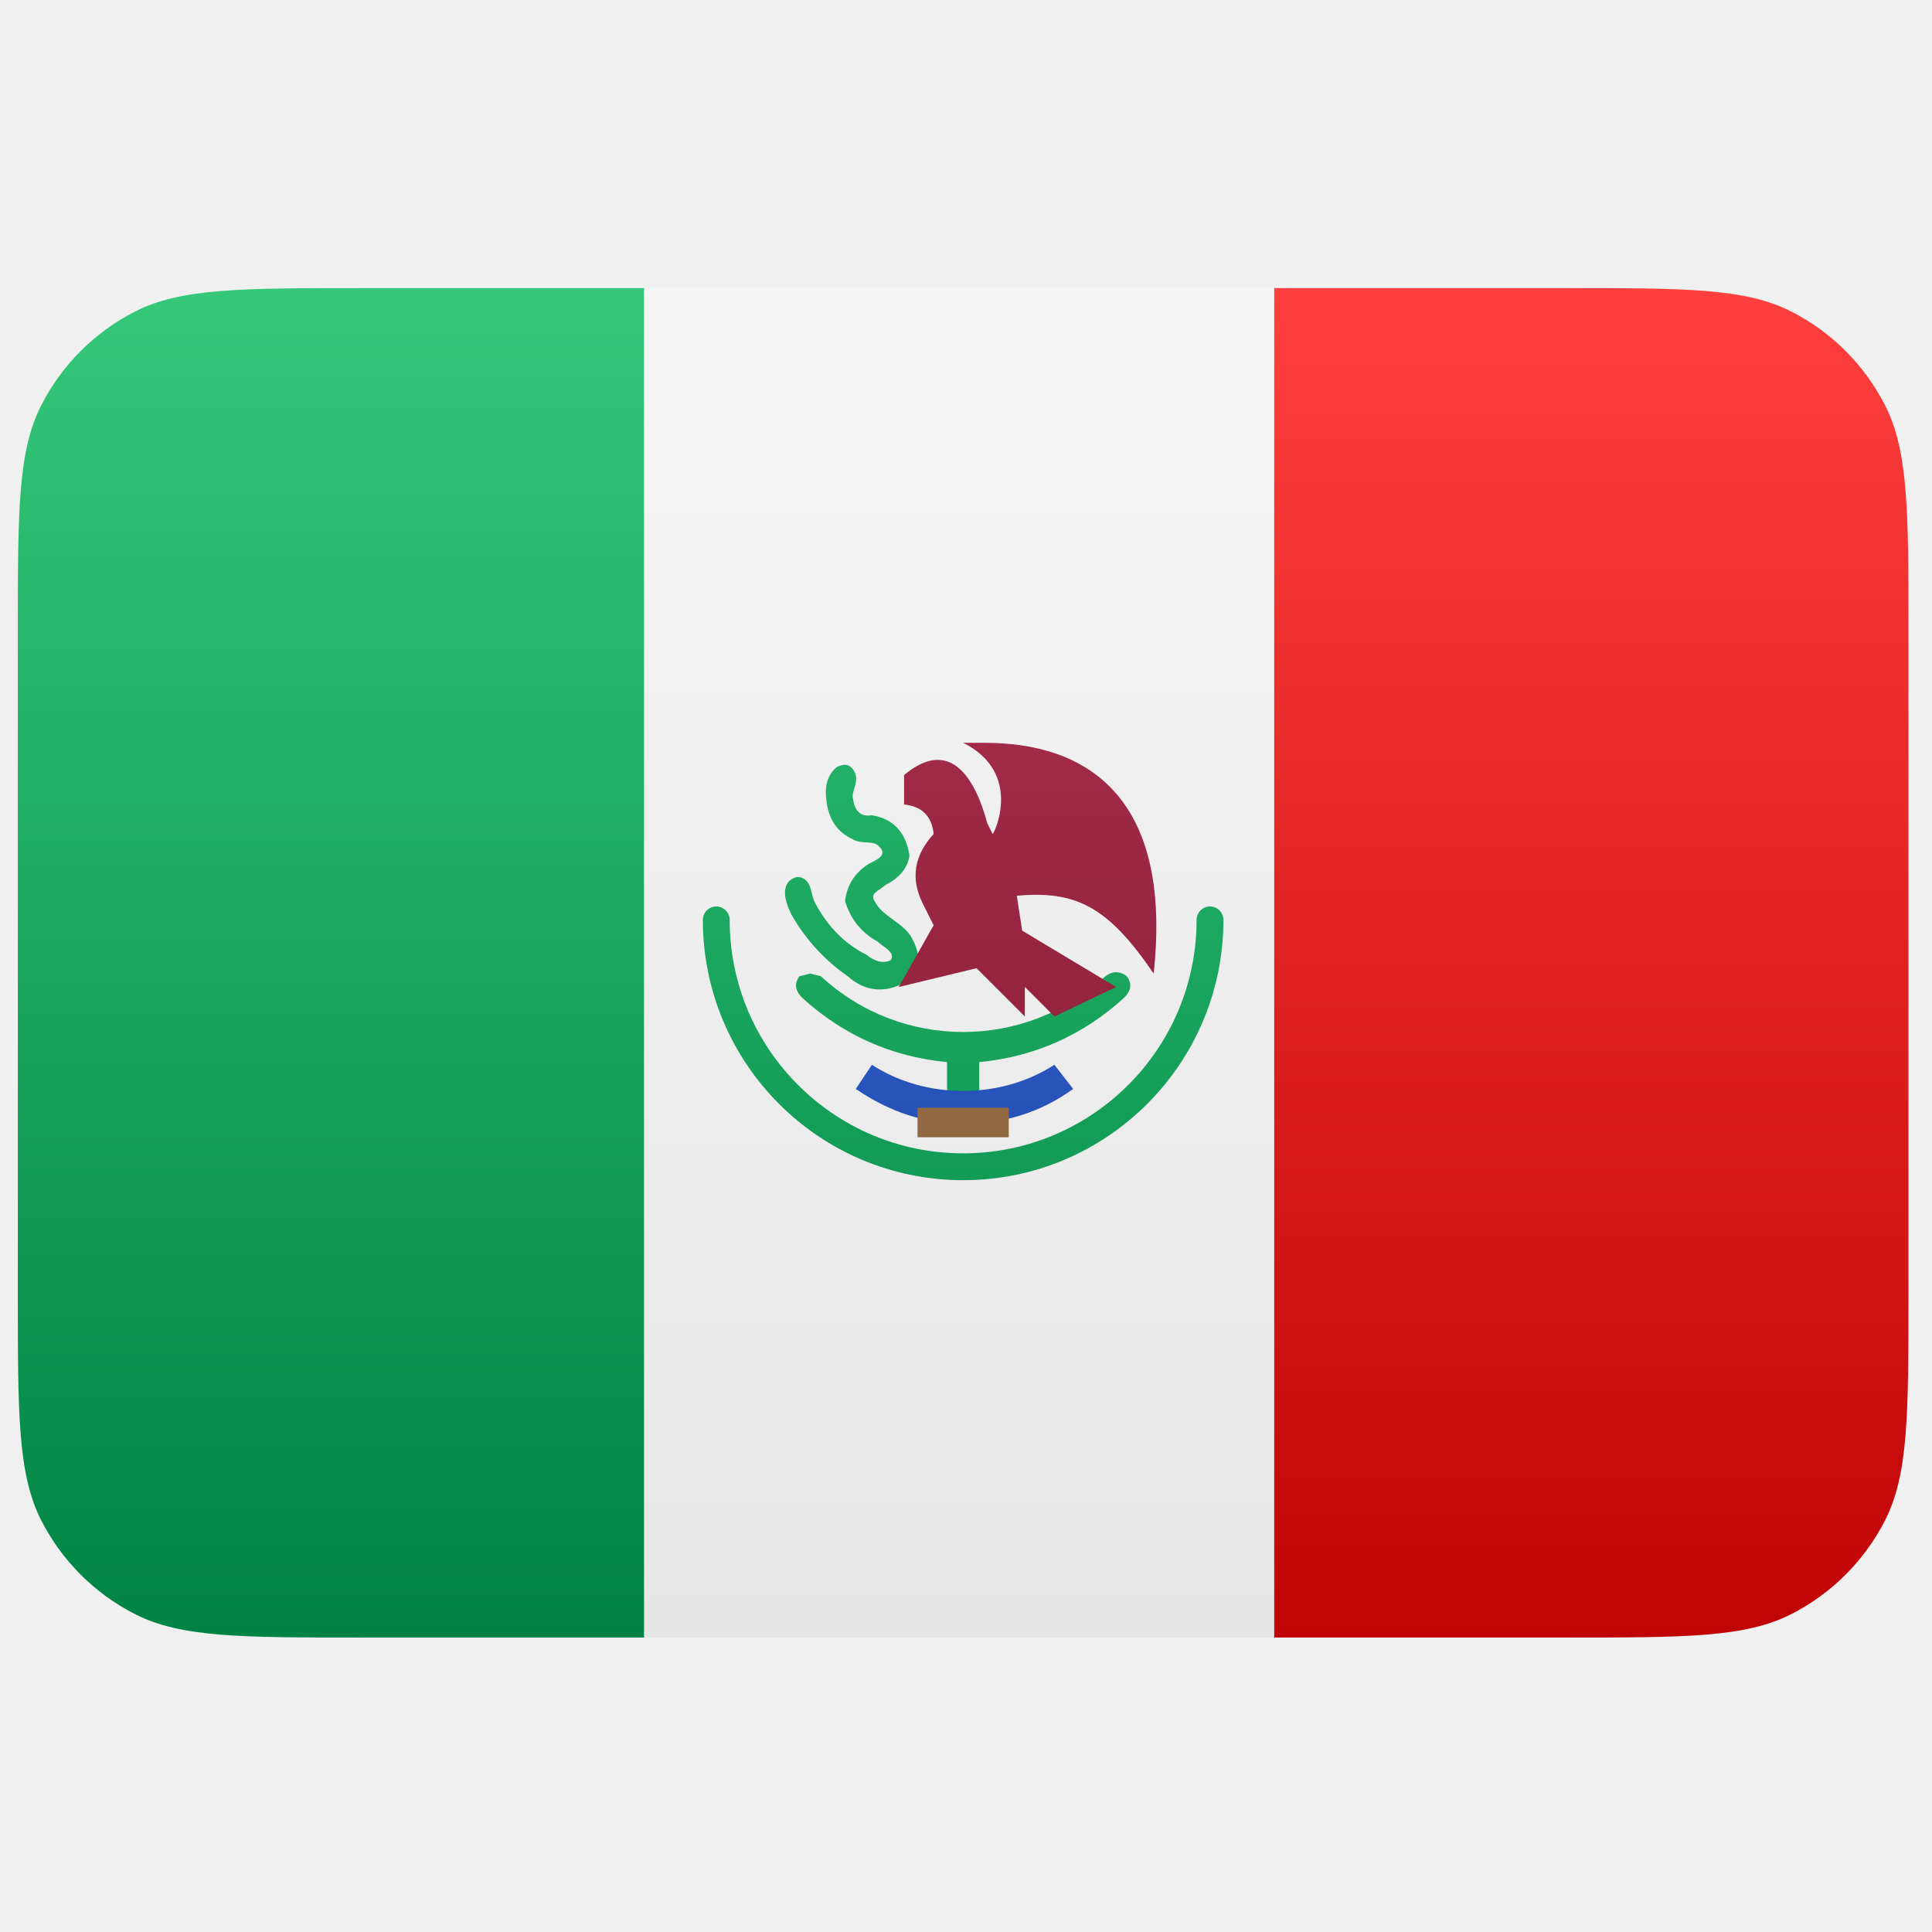
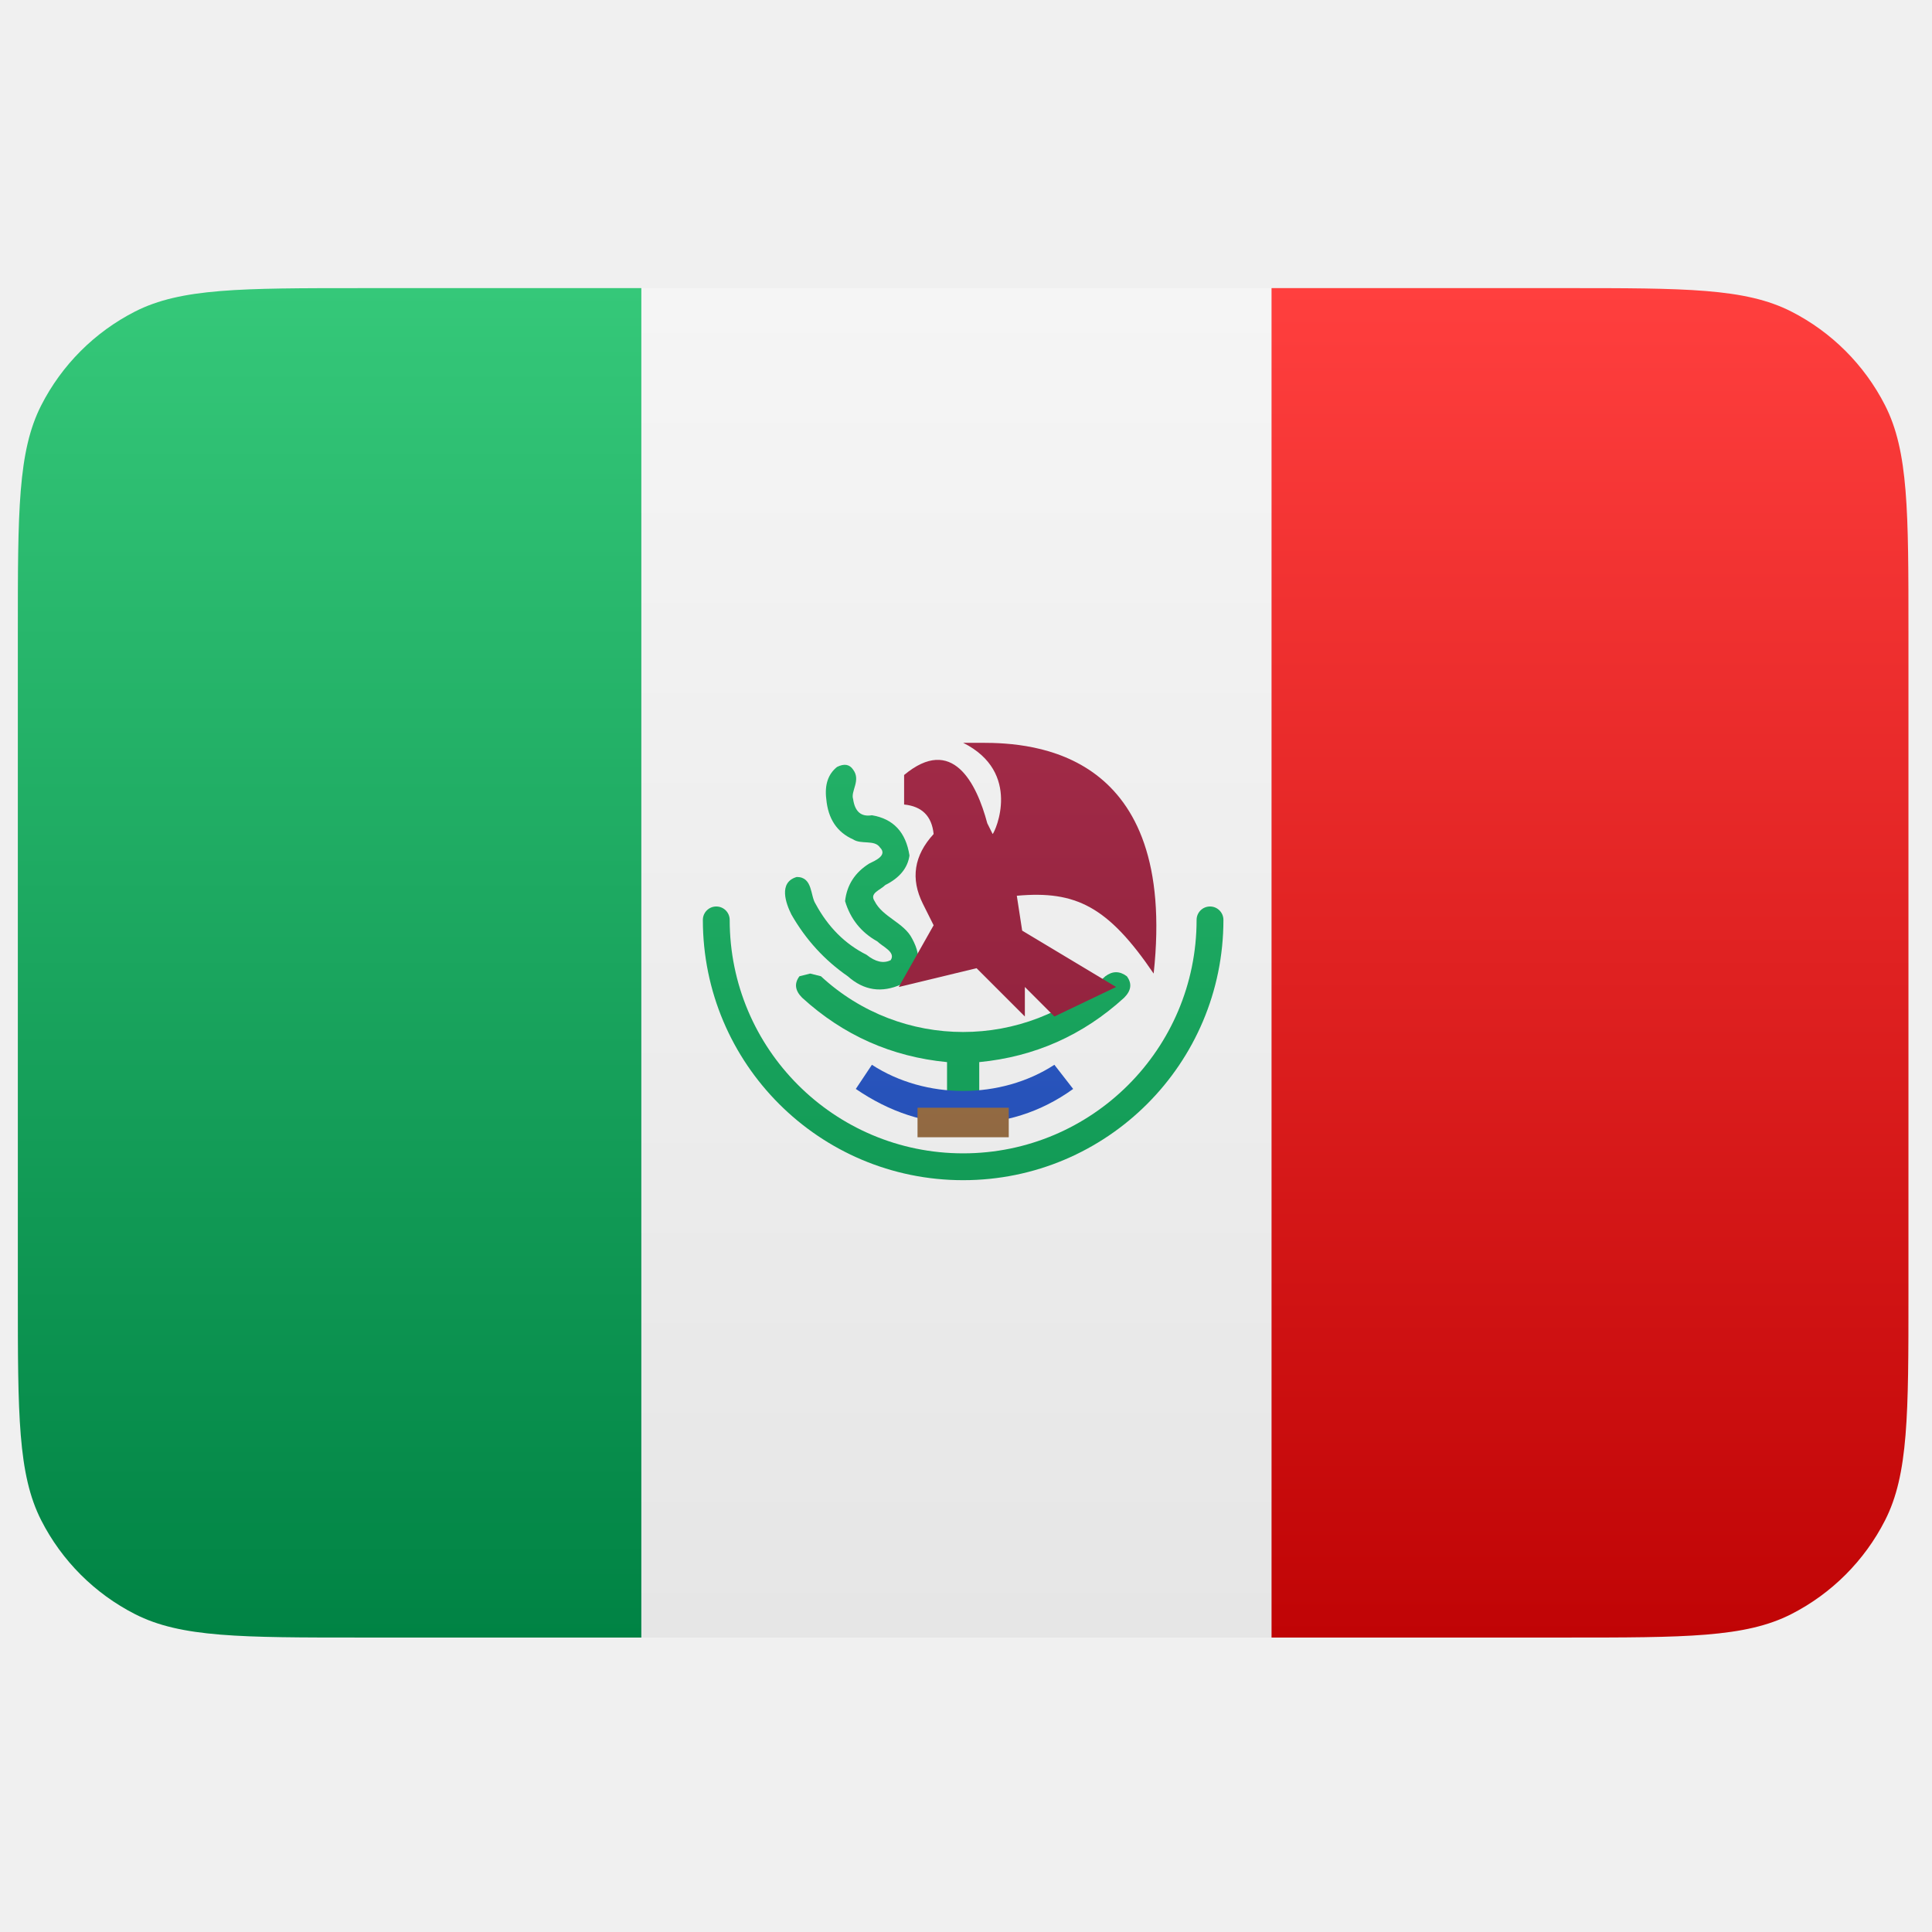
<svg xmlns="http://www.w3.org/2000/svg" viewBox="0 0 144 144" width="144" height="144">
  <defs>
    <mask id="mx-board" maskUnits="userSpaceOnUse" maskContentUnits="userSpaceOnUse" x="0" y="0" width="144" height="144" mask-type="alpha">
      <path d="M 116.645 21.474 c 8.961 0 13.441 0 16.864 1.744 a 16 16 0 0 1 6.992 6.992 c 1.744 3.423 1.744 7.903 1.744 16.864 L 142.245 96.453 c 0 8.961 0 13.441 -1.744 16.864 a 16 16 0 0 1 -6.992 6.992 c -3.423 1.744 -7.903 1.744 -16.864 1.744 L 26.929 122.053 c -8.961 0 -13.441 0 -16.864 -1.744 a 16 16 0 0 1 -6.992 -6.992 c -1.744 -3.423 -1.744 -7.903 -1.744 -16.864 L 1.329 47.075 c 0 -8.961 0 -13.441 1.744 -16.864 a 16 16 0 0 1 6.992 -6.992 c 3.423 -1.744 7.903 -1.744 16.864 -1.744 Z" fill="#FFFFFF" />
    </mask>
    <linearGradient id="mx-green" x1="72" y1="21.474" x2="72" y2="122.053" gradientUnits="userSpaceOnUse">
      <stop stop-color="#35C879" />
      <stop offset="1" stop-color="#008344" />
    </linearGradient>
    <linearGradient id="mx-white" x1="72" y1="21.474" x2="72" y2="122.053" gradientUnits="userSpaceOnUse">
      <stop stop-color="#F5F5F5" />
      <stop offset="1" stop-color="#E6E6E6" />
    </linearGradient>
    <linearGradient id="mx-red" x1="72" y1="21.474" x2="72" y2="122.053" gradientUnits="userSpaceOnUse">
      <stop stop-color="#FF3F3E" />
      <stop offset="1" stop-color="#C00405" />
    </linearGradient>
    <linearGradient id="mx-wreath" x1="72" y1="21.474" x2="72" y2="122.053" gradientUnits="userSpaceOnUse">
      <stop stop-color="#35C879" />
      <stop offset="1" stop-color="#008344" />
    </linearGradient>
    <linearGradient id="mx-lake" x1="72" y1="21.474" x2="72" y2="122.053" gradientUnits="userSpaceOnUse">
      <stop stop-color="#3B7FE4" />
      <stop offset="1" stop-color="#1A359E" />
    </linearGradient>
    <linearGradient id="mx-rock" x1="72" y1="21.474" x2="72" y2="122.053" gradientUnits="userSpaceOnUse">
      <stop stop-color="#BB8D58" />
      <stop offset="1" stop-color="#785334" />
    </linearGradient>
    <linearGradient id="mx-cactus" x1="72" y1="21.474" x2="72" y2="122.053" gradientUnits="userSpaceOnUse">
      <stop stop-color="#35C879" />
      <stop offset="1" stop-color="#008344" />
    </linearGradient>
    <linearGradient id="mx-eagle" x1="72" y1="21.474" x2="72" y2="122.053" gradientUnits="userSpaceOnUse">
      <stop stop-color="#B63555" />
      <stop offset="1" stop-color="#77152C" />
    </linearGradient>
  </defs>
  <g mask="url(#mx-board)">
-     <path d="M 1.329 21.474 h 46.972 v 100.578 h -46.972 Z" fill="url(#mx-green)" stroke="url(#mx-green)" stroke-width="0.6" stroke-linejoin="round" />
-     <path d="M 48.301 21.474 h 46.972 v 100.578 h -46.972 Z" fill="url(#mx-white)" stroke="url(#mx-white)" stroke-width="0.6" stroke-linejoin="round" />
-     <path d="M 95.273 21.474 h 46.972 v 100.578 h -46.972 Z" fill="url(#mx-red)" stroke="url(#mx-red)" stroke-width="0.6" stroke-linejoin="round" />
+     <path d="M 1.329 21.474 h 46.972 v 100.578 h -46.972 Z" fill="url(#mx-green)" stroke="url(#mx-green)" stroke_width="0.5" stroke-linejoin="round" />
+     <path d="M 48.301 21.474 h 46.972 v 100.578 h -46.972 Z" fill="url(#mx-white)" stroke="url(#mx-white)" stroke_width="0.5" stroke-linejoin="round" />
+     <path d="M 95.273 21.474 h 46.972 v 100.578 h -46.972 Z" fill="url(#mx-red)" stroke="url(#mx-red)" stroke_width="0.5" stroke-linejoin="round" />
    <path d="M 53.387,67.564 a 1,1 0 0,0 -1,1 a 19.4,19.4 0 0,0 38.8,0 a 1,1 0 0,0 -1,-1 a 1,1 0 0,0 -1,1 a 17.4,17.4 0 0,1 -34.8,0 a 1,1 0 0,0 -1,-1 m 7,5 l -0.8,0.2 q -0.6,0.8 0.2,1.6 q 4.6,4.2 10.8,4.8 l 0,3.4 l 2.4,0 l 0,-3.4 q 6.2,-0.6 10.8,-4.8 q 0.8,-0.8 0.2,-1.6 q -0.8,-0.6 -1.6,0 a 15.6,15.6 0 0,1 -21.2,0 z" fill="url(#mx-wreath)" />
    <path d="M 71.787,83.763 q -4.2,0 -8,-2.6 l 1.2,-1.8 c 4,2.6 9.6,2.6 13.6,0 l 1.4,1.8 q -3.6,2.6 -8.2,2.6" fill="url(#mx-lake)" />
    <path d="M 68.387,82.564 l 6.8,0 l 0,2.2 l -6.8,0 z" fill="url(#mx-rock)" />
    <path d="M 62.387,57.164 q -1,0.8 -0.8,2.4 q 0.2,2.2 2,3 c 0.6,0.4 1.6,0 2,0.6 c 0.6,0.6 -0.4,1 -0.8,1.2 q -1.6,1 -1.8,2.8 q 0.6,2 2.4,3 c 0.4,0.4 1.4,0.8 1,1.4 q -0.8,0.4 -1.8,-0.4 q -2.4,-1.2 -3.8,-3.8 c -0.4,-0.6 -0.2,-2 -1.4,-2 c -1.4,0.4 -0.8,2 -0.4,2.8 q 1.6,2.8 4.2,4.6 q 1.8,1.6 4,0.6 q 2,-1.2 0.8,-3.4 c -0.6,-1.2 -2.2,-1.6 -2.8,-2.8 c -0.4,-0.6 0.4,-0.8 0.8,-1.2 q 1.6,-0.8 1.8,-2.2 q -0.4,-2.6 -2.8,-3 q -1.2,0.2 -1.4,-1.2 c -0.2,-0.6 0.6,-1.4 0,-2.2 q -0.4,-0.6 -1.2,-0.2" fill="url(#mx-cactus)" />
    <path d="M 71.787,55.364 c 4.4,2.2 2.4,6.6 2.2,6.8 l -0.4,-0.8 c -0.8,-3 -2.6,-6.6 -6.2,-3.6 l 0,2.2 q 2,0.2 2.2,2.2 q -2.2,2.4 -0.8,5.2 l 0.8,1.6 l -2.6,4.6 l 5.8,-1.4 l 3.6,3.6 l 0,-2.2 l 2.2,2.2 l 4.6,-2.2 l -7,-4.2 l -0.4,-2.6 c 4.4,-0.4 6.8,0.8 10.2,5.8 c 1.8,-16.6 -9,-17.2 -12.8,-17.2 Z" fill="url(#mx-eagle)" />
  </g>
</svg>
